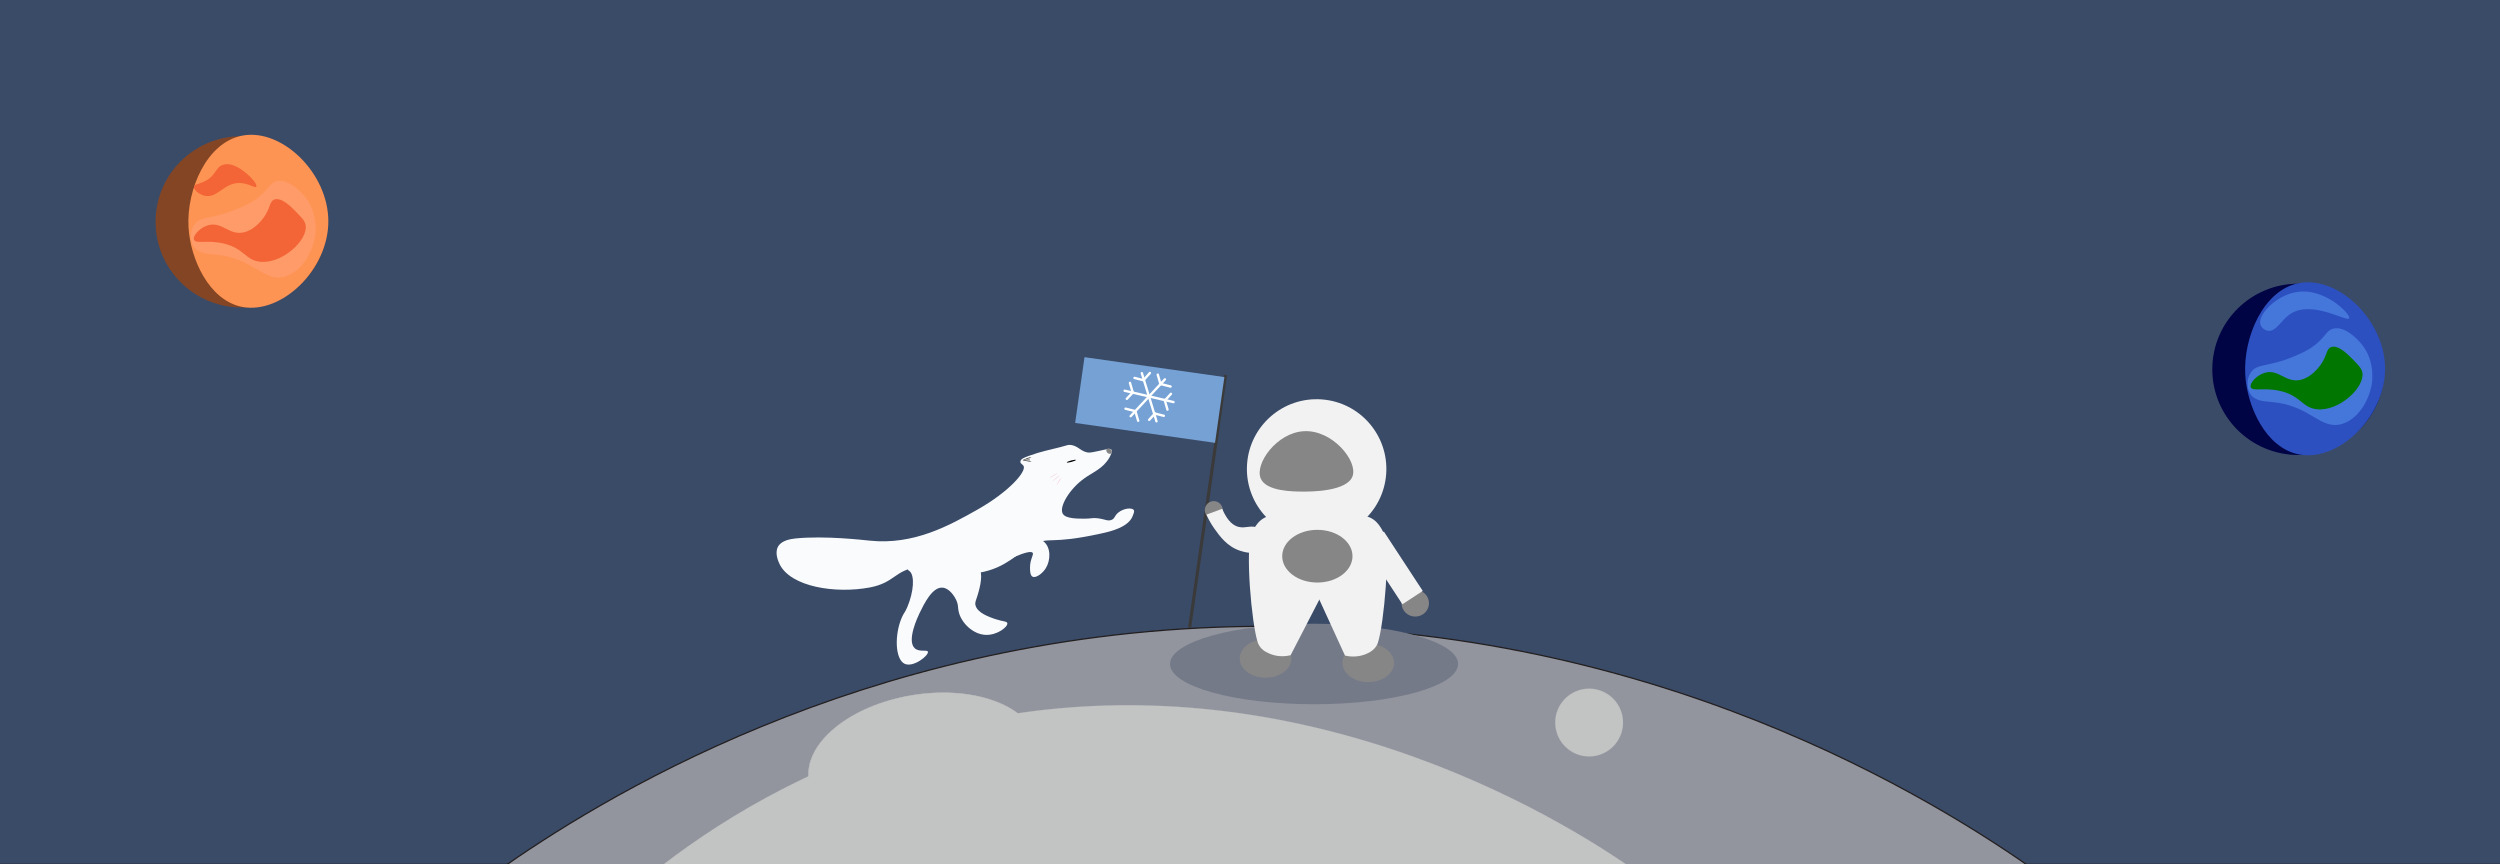
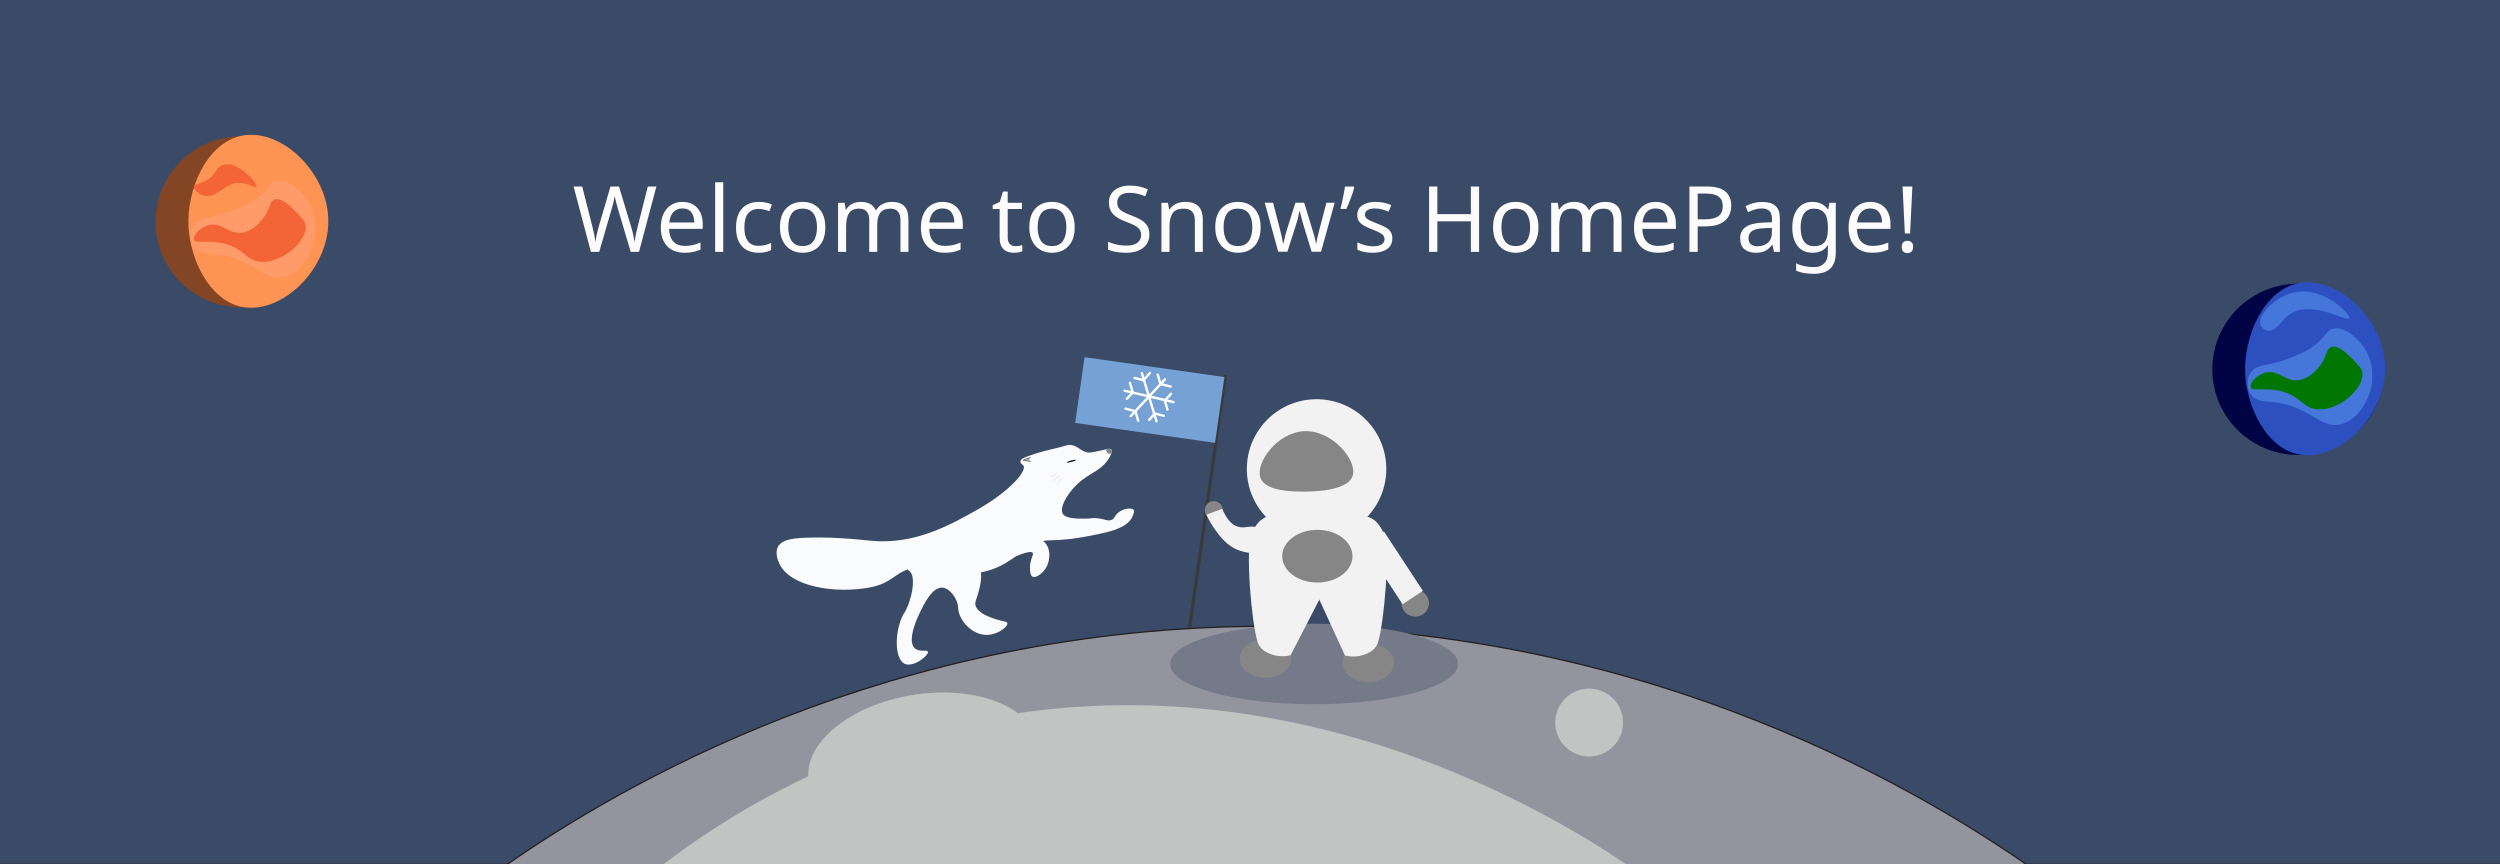
<svg xmlns="http://www.w3.org/2000/svg" version="1.1" id="Layer_1" x="0px" y="0px" viewBox="0 0 1366 472" style="enable-background:new 0 0 1366 472;" xml:space="preserve">
  <style type="text/css">
	.st0{fill:#3A4B68;stroke:#231F20;stroke-width:1.146;stroke-miterlimit:10;}
- 	.st1{fill:#F3C27F;}
- 	.st2{fill:#00013A;}
- 	.st3{fill:#033D8F;}
- 	.st4{fill:#8AD7E9;}
- 	.st5{fill:#3A4B68;stroke:#231F20;stroke-width:0.71;stroke-miterlimit:10;}
- 	.st6{fill:#92959E;stroke:#231F20;stroke-width:0.71;stroke-miterlimit:10;}
- 	.st7{fill:#C2C3C3;stroke:#C2C3C3;stroke-width:8.316629e-02;stroke-miterlimit:10;}
- 	.st8{fill:#C2C3C3;stroke:#C2C3C3;stroke-width:8.119732e-02;stroke-miterlimit:10;}
- 	.st9{fill:#C2C3C3;stroke:#C2C3C3;stroke-width:0.219;stroke-miterlimit:10.001;}
- 	.st10{fill:#757A89;}
- 	.st11{fill:#F2F2F2;}
- 	.st12{fill:#868686;}
- 	.st13{fill:none;stroke:#3A3A3A;stroke-width:1.75;stroke-miterlimit:10;}
- 	.st14{fill:#FAFBFD;}
- 	.st15{fill:#848485;}
- 	.st16{fill:#F4D4E5;}
- 	.st17{fill:#272727;}
- 	.st18{fill:#76A1D4;}
- 	.st19{fill:#A0A0A0;}
- 	.st20{fill:none;stroke:#FFFFFF;stroke-width:1.312;stroke-linecap:round;stroke-miterlimit:10;}
- 	.st21{fill:#834523;}
- 	.st22{fill:#FE9453;}
- 	.st23{fill:#FF9B69;}
- 	.st24{fill:#F36436;}
- 	.st25{fill:#000344;}
- 	.st26{fill:#2D50C1;}
- 	.st27{fill:#4577DB;}
- 	.st28{fill:#017701;}
+ 	.st1{fill:#3A4B68;stroke:#231F20;stroke-width:0.71;stroke-miterlimit:10;}
+ 	.st2{fill:#92959E;stroke:#231F20;stroke-width:0.71;stroke-miterlimit:10;}
+ 	.st3{fill:#C2C3C3;stroke:#C2C3C3;stroke-width:8.316629e-02;stroke-miterlimit:10;}
+ 	.st4{fill:#C2C3C3;stroke:#C2C3C3;stroke-width:8.119732e-02;stroke-miterlimit:10;}
+ 	.st5{fill:#C2C3C3;stroke:#C2C3C3;stroke-width:0.219;stroke-miterlimit:10.001;}
+ 	.st6{fill:#757A89;}
+ 	.st7{fill:#F2F2F2;}
+ 	.st8{fill:#868686;}
+ 	.st9{fill:none;stroke:#3A3A3A;stroke-width:1.75;stroke-miterlimit:10;}
+ 	.st10{fill:#FAFBFD;}
+ 	.st11{fill:#848485;}
+ 	.st12{fill:#F4D4E5;}
+ 	.st13{fill:#272727;}
+ 	.st14{fill:#76A1D4;}
+ 	.st15{fill:#A0A0A0;}
+ 	.st16{fill:none;stroke:#FFFFFF;stroke-width:1.312;stroke-linecap:round;stroke-miterlimit:10;}
+ 	.st17{fill:#834523;}
+ 	.st18{fill:#FE9453;}
+ 	.st19{fill:#FF9B69;}
+ 	.st20{fill:#F36436;}
+ 	.st21{fill:#000344;}
+ 	.st22{fill:#2D50C1;}
+ 	.st23{fill:#4577DB;}
+ 	.st24{fill:#017701;}
+ 	.st25{fill:#FCFCFC;}
+ 	.st26{font-family:'Arial-BoldMT';}
+ 	.st27{font-size:50px;}
</style>
  <path class="st0" d="M1369.5,472.5H-1.5c0-2.5,0-5,0-7.6c0-156.1,0-312.3,0-468.4c457,0,914,0,1371,0V472.5z" />
-   <path class="st5" d="M694.9,311" />
-   <path class="st6" d="M271.5,476.2c53.4-37.7,197.6-128.9,403.3-133.8c226.6-5.4,386.2,97.3,438,133.8" />
-   <ellipse class="st7" cx="868.3" cy="394.8" rx="18.5" ry="18.5" />
-   <path class="st8" d="M362.3,472.5c34.2-26.2,89.7-60.8,165.2-77.5c187.1-41.3,339.4,62.1,366.4,81" />
-   <ellipse transform="matrix(0.9871 -0.1602 0.1602 0.9871 -60.2236 86.2014)" class="st9" cx="504.5" cy="416.6" rx="63.3" ry="37.2" />
-   <ellipse class="st10" cx="718" cy="362.8" rx="78.7" ry="22" />
-   <ellipse transform="matrix(7.088351e-02 -0.9975 0.9975 7.088351e-02 412.8555 955.6776)" class="st11" cx="719.4" cy="256.2" rx="38.1" ry="38.1" />
-   <ellipse class="st12" cx="691.5" cy="359.8" rx="14.1" ry="10.5" />
-   <path class="st12" d="M688.8,261.3c-3.2-8,8.8-24.9,23.7-25.7c15.5-0.8,29.3,16.1,26.6,24.4c-2.8,8.7-23.4,8.6-26.6,8.6  C706.8,268.6,691.7,268.6,688.8,261.3z" />
-   <ellipse class="st12" cx="747.6" cy="362.2" rx="14.1" ry="10.5" />
-   <path class="st11" d="M723.1,281.3c-10.9,0.1-18.4,0.1-22.4-0.2c-0.8-0.1-3.2-0.2-6.1,0.5c-1.2,0.3-2.9,0.7-4.7,1.9  c-2.4,1.6-3.6,3.6-4.5,5c0,0-0.8,1.3-1.4,2.7c-3.8,8.7-0.1,49.7,3.2,59.7c0.1,0.3,0.3,1,0.8,1.8c1.7,2.9,4.7,4.1,6.3,4.7  c4.6,1.8,8.9,1.1,10.9,0.6l15.8-30.6" />
-   <path class="st11" d="M719.9,325.5l15,32.7c2,0.5,6.4,1.1,10.9-0.6c1.5-0.6,4.5-1.8,6.3-4.7c0.5-0.8,0.7-1.5,0.8-1.8  c3.3-10.1,7-51,3.2-59.7c-0.6-1.4-1.4-2.7-1.4-2.7c-0.9-1.4-2.1-3.4-4.5-5c-1.8-1.2-3.5-1.6-4.7-1.9c-2.9-0.7-5.3-0.5-6.1-0.5  c-4,0.3-11.5,0.3-22.4,0.2" />
-   <ellipse class="st12" cx="773.3" cy="329.6" rx="7.5" ry="7.3" />
-   <line class="st13" x1="650" y1="343" x2="669.6" y2="204.9" />
-   <ellipse class="st12" cx="719.8" cy="303.9" rx="19.2" ry="14.4" />
-   <ellipse class="st12" cx="663.2" cy="278.7" rx="4.9" ry="4.9" />
-   <rect x="754.5" y="290.9" transform="matrix(0.8366 -0.5479 0.5479 0.8366 -45.585 467.7406)" class="st11" width="13.3" height="38.8" />
-   <path class="st11" d="M667.8,278c3,7.1,6.4,9.3,9,9.9c4,1,7-1.4,11.2,0.8c0.6,0.3,3.5,1.9,4,4.8c0.5,3-1.6,5.8-3.6,7.1  c-3.8,2.6-8.7,1-10.9,0.3c-7-2.3-11.1-8-14-12.1c-2.1-3-3.5-5.7-4.3-7.6" />
-   <path class="st14" d="M558.5,295.2c4.7-1,8.8-1.8,11.8,0.7c4,3.3,3.8,10.3,1.1,14.6c-1.8,2.9-5.4,5.5-7.2,4.6  c-1.4-0.7-1.4-3.4-1.4-5c0-4.8,2.3-7.1,1.4-8.1c-1.5-1.6-10.2,2.4-11.5,3c-1,0.5-2.4,1.1-3.5,0.6c-1.3-0.6-1.9-2.6-1.6-4.1  C548.5,297.2,556.3,295.6,558.5,295.2z" />
-   <path class="st14" d="M559.3,254.6c1.6,3-7.8,14-25.3,23.9c-14.9,8.4-34.6,19.5-58.9,16.9c-3-0.3-24.3-2.8-40.3-1.2  c-2.5,0.3-7.7,0.9-9.7,4.5c-2,3.7,0.4,8.5,0.9,9.6c6.1,12.4,30.5,16.2,49.2,12.7c13.8-2.6,13.5-9.4,26.4-11.2  c14.8-2,17.9,5.2,31.8,3.4c0.8-0.1,1.3-0.2,1.8-0.3c14.7-2.6,20.1-10.4,29.5-15.3c9-4.7,8.4,0.2,37-6.1c5.6-1.2,15.4-3.6,17.4-10.1  c0.2-0.6,0.9-1.9,0.4-2.7c-1-1.5-5.6-1-8.5,1.4c-2.1,1.7-1.7,3.1-3.5,3.9c-2.1,1-3.6-0.3-7.6-0.8c-3-0.4-3.6,0.2-7,0.2  c-3.9,0-10.6,0.1-12.2-2.7c-2.2-3.8,3.8-13.6,11.6-19.2c4.8-3.5,10.4-5.4,13.9-11.5c0.4-0.8,1.9-3.4,1-4.4c-0.7-0.7-2.2-0.2-6.4,0.7  c-3.2,0.7-4.8,1-5.5,1c-4.7-0.1-6-3.9-10.6-4.2c-1.1-0.1-1.2,0.1-5.3,1.2c-6.1,1.6-10.4,2.3-17,4.7c-2.6,0.9-4.7,1.8-4.8,3  C557.2,253.2,558.8,253.7,559.3,254.6z" />
-   <path class="st14" d="M501.3,307.4c-1.4,0.5-5.4,1.9-5.3,3.5c0,0.6,0.6,0.9,0.9,1.1c3.1,2.4,2.3,11.5-1.1,19.6c-1.4,3.3-1.8,3-3,5.7  c-4.1,9.3-3.8,22.9,1.5,25.4c4.8,2.2,13.3-4.6,12.7-6.6c-0.4-1.3-4.7,0.4-7.2-1.9c-4.5-4.2,1.7-17.2,2.7-19.3  c2.3-4.7,6.9-14.4,12.6-13.8c3.5,0.3,6.5,4.5,7.7,7.5c0.9,2.3,0.5,3.3,1,5.5c1.3,6.1,7.8,12.6,14.9,12.8c6.2,0.2,12.1-4.4,11.7-6.4  c-0.2-1.1-2.3-0.8-6.8-2.3c-3.1-1.1-9.6-3.3-10.6-7.5c-0.4-1.7,0.3-2.5,1.2-5.6c0.6-2.1,2.9-9.4,1.4-13.5  C532.3,302.5,508.9,304.7,501.3,307.4z" />
-   <ellipse transform="matrix(0.6775 -0.7355 0.7355 0.6775 14.1303 525.1988)" class="st15" cx="606" cy="246.5" rx="1.3" ry="1.7" />
+   <path class="st1" d="M694.9,311" />
+   <path class="st2" d="M271.5,476.2c53.4-37.7,197.6-128.9,403.3-133.8c226.6-5.4,386.2,97.3,438,133.8" />
+   <ellipse class="st3" cx="868.3" cy="394.8" rx="18.5" ry="18.5" />
+   <path class="st4" d="M362.3,472.5c34.2-26.2,89.7-60.8,165.2-77.5c187.1-41.3,339.4,62.1,366.4,81" />
+   <ellipse transform="matrix(0.9871 -0.1602 0.1602 0.9871 -60.2236 86.2014)" class="st5" cx="504.5" cy="416.6" rx="63.3" ry="37.2" />
+   <ellipse class="st6" cx="718" cy="362.8" rx="78.7" ry="22" />
+   <ellipse transform="matrix(7.088242e-02 -0.9975 0.9975 7.088242e-02 412.8233 955.6729)" class="st7" cx="719.4" cy="256.2" rx="38.1" ry="38.1" />
+   <ellipse class="st8" cx="691.5" cy="359.8" rx="14.1" ry="10.5" />
+   <path class="st8" d="M688.8,261.3c-3.2-8,8.8-24.9,23.7-25.7c15.5-0.8,29.3,16.1,26.6,24.4c-2.8,8.7-23.4,8.6-26.6,8.6  C706.8,268.6,691.7,268.6,688.8,261.3z" />
+   <ellipse class="st8" cx="747.6" cy="362.2" rx="14.1" ry="10.5" />
+   <path class="st7" d="M723.1,281.3c-10.9,0.1-18.4,0.1-22.4-0.2c-0.8-0.1-3.2-0.2-6.1,0.5c-1.2,0.3-2.9,0.7-4.7,1.9  c-2.4,1.6-3.6,3.6-4.5,5c0,0-0.8,1.3-1.4,2.7c-3.8,8.7-0.1,49.7,3.2,59.7c0.1,0.3,0.3,1,0.8,1.8c1.7,2.9,4.7,4.1,6.3,4.7  c4.6,1.8,8.9,1.1,10.9,0.6l15.8-30.6" />
+   <path class="st7" d="M719.9,325.5l15,32.7c2,0.5,6.4,1.1,10.9-0.6c1.5-0.6,4.5-1.8,6.3-4.7c0.5-0.8,0.7-1.5,0.8-1.8  c3.3-10.1,7-51,3.2-59.7c-0.6-1.4-1.4-2.7-1.4-2.7c-0.9-1.4-2.1-3.4-4.5-5c-1.8-1.2-3.5-1.6-4.7-1.9c-2.9-0.7-5.3-0.5-6.1-0.5  c-4,0.3-11.5,0.3-22.4,0.2" />
+   <ellipse class="st8" cx="773.3" cy="329.6" rx="7.5" ry="7.3" />
+   <line class="st9" x1="650" y1="343" x2="669.6" y2="204.9" />
+   <ellipse class="st8" cx="719.8" cy="303.9" rx="19.2" ry="14.4" />
+   <ellipse class="st8" cx="663.2" cy="278.7" rx="4.9" ry="4.9" />
+   <rect x="754.6" y="290.9" transform="matrix(0.8366 -0.5479 0.5479 0.8366 -45.5962 467.7612)" class="st7" width="13.3" height="38.8" />
+   <path class="st7" d="M667.8,278c3,7.1,6.4,9.3,9,9.9c4,1,7-1.4,11.2,0.8c0.6,0.3,3.5,1.9,4,4.8c0.5,3-1.6,5.8-3.6,7.1  c-3.8,2.6-8.7,1-10.9,0.3c-7-2.3-11.1-8-14-12.1c-2.1-3-3.5-5.7-4.3-7.6" />
+   <path class="st10" d="M558.5,295.2c4.7-1,8.8-1.8,11.8,0.7c4,3.3,3.8,10.3,1.1,14.6c-1.8,2.9-5.4,5.5-7.2,4.6  c-1.4-0.7-1.4-3.4-1.4-5c0-4.8,2.3-7.1,1.4-8.1c-1.5-1.6-10.2,2.4-11.5,3c-1,0.5-2.4,1.1-3.5,0.6c-1.3-0.6-1.9-2.6-1.6-4.1  C548.5,297.2,556.3,295.6,558.5,295.2z" />
+   <path class="st10" d="M559.3,254.6c1.6,3-7.8,14-25.3,23.9c-14.9,8.4-34.6,19.5-58.9,16.9c-3-0.3-24.3-2.8-40.3-1.2  c-2.5,0.3-7.7,0.9-9.7,4.5c-2,3.7,0.4,8.5,0.9,9.6c6.1,12.4,30.5,16.2,49.2,12.7c13.8-2.6,13.5-9.4,26.4-11.2  c14.8-2,17.9,5.2,31.8,3.4c0.8-0.1,1.3-0.2,1.8-0.3c14.7-2.6,20.1-10.4,29.5-15.3c9-4.7,8.4,0.2,37-6.1c5.6-1.2,15.4-3.6,17.4-10.1  c0.2-0.6,0.9-1.9,0.4-2.7c-1-1.5-5.6-1-8.5,1.4c-2.1,1.7-1.7,3.1-3.5,3.9c-2.1,1-3.6-0.3-7.6-0.8c-3-0.4-3.6,0.2-7,0.2  c-3.9,0-10.6,0.1-12.2-2.7c-2.2-3.8,3.8-13.6,11.6-19.2c4.8-3.5,10.4-5.4,13.9-11.5c0.4-0.8,1.9-3.4,1-4.4c-0.7-0.7-2.2-0.2-6.4,0.7  c-3.2,0.7-4.8,1-5.5,1c-4.7-0.1-6-3.9-10.6-4.2c-1.1-0.1-1.2,0.1-5.3,1.2c-6.1,1.6-10.4,2.3-17,4.7c-2.6,0.9-4.7,1.8-4.8,3  C557.2,253.2,558.8,253.7,559.3,254.6z" />
+   <path class="st10" d="M501.3,307.4c-1.4,0.5-5.4,1.9-5.3,3.5c0,0.6,0.6,0.9,0.9,1.1c3.1,2.4,2.3,11.5-1.1,19.6c-1.4,3.3-1.8,3-3,5.7  c-4.1,9.3-3.8,22.9,1.5,25.4c4.8,2.2,13.3-4.6,12.7-6.6c-0.4-1.3-4.7,0.4-7.2-1.9c-4.5-4.2,1.7-17.2,2.7-19.3  c2.3-4.7,6.9-14.4,12.6-13.8c3.5,0.3,6.5,4.5,7.7,7.5c0.9,2.3,0.5,3.3,1,5.5c1.3,6.1,7.8,12.6,14.9,12.8c6.2,0.2,12.1-4.4,11.7-6.4  c-0.2-1.1-2.3-0.8-6.8-2.3c-3.1-1.1-9.6-3.3-10.6-7.5c-0.4-1.7,0.3-2.5,1.2-5.6c0.6-2.1,2.9-9.4,1.4-13.5  C532.3,302.5,508.9,304.7,501.3,307.4z" />
+   <ellipse transform="matrix(0.6775 -0.7355 0.7355 0.6775 14.1307 525.2076)" class="st11" cx="606" cy="246.5" rx="1.3" ry="1.7" />
  <ellipse transform="matrix(0.9655 -0.2603 0.2603 0.9655 -45.415 161.0669)" cx="585.4" cy="252" rx="2.6" ry="0.4" />
-   <ellipse transform="matrix(0.7667 -0.642 0.642 0.7667 -33.1235 431.4611)" class="st16" cx="577.1" cy="261.3" rx="2.5" ry="0.2" />
-   <ellipse transform="matrix(0.5022 -0.8648 0.8648 0.5022 60.7072 631.2511)" class="st16" cx="578.6" cy="262.9" rx="2.5" ry="0.2" />
-   <ellipse transform="matrix(0.866 -0.5 0.5 0.866 -52.7694 322.657)" class="st16" cx="575.7" cy="259.8" rx="2.5" ry="0.2" />
-   <ellipse transform="matrix(0.9393 -0.343 0.343 0.9393 -51.9095 207.6945)" class="st17" cx="561.2" cy="250.6" rx="2.5" ry="0.2" />
-   <ellipse transform="matrix(0.1708 -0.9853 0.9853 0.1708 217.1743 761.7241)" class="st17" cx="561.2" cy="251.8" rx="0.2" ry="2.5" />
-   <rect x="610.1" y="180" transform="matrix(0.1409 -0.99 0.99 0.1409 323.2977 809.7353)" class="st18" width="36.3" height="77.2" />
-   <polygon class="st19" points="562.7,250.4 560,251.3 562.7,251.8 " />
+   <ellipse transform="matrix(0.7667 -0.642 0.642 0.7667 -33.1218 431.4564)" class="st12" cx="577.1" cy="261.3" rx="2.5" ry="0.2" />
+   <ellipse transform="matrix(0.5022 -0.8648 0.8648 0.5022 60.7054 631.2637)" class="st12" cx="578.6" cy="262.9" rx="2.5" ry="0.2" />
+   <ellipse transform="matrix(0.866 -0.5 0.5 0.866 -52.7687 322.6572)" class="st12" cx="575.7" cy="259.8" rx="2.5" ry="0.2" />
+   <ellipse transform="matrix(0.9393 -0.343 0.343 0.9393 -51.9096 207.6947)" class="st13" cx="561.2" cy="250.6" rx="2.5" ry="0.2" />
+   <ellipse transform="matrix(0.1708 -0.9853 0.9853 0.1708 217.2036 761.6571)" class="st13" cx="561.1" cy="251.8" rx="0.2" ry="2.5" />
+   <rect x="610.1" y="180" transform="matrix(0.1409 -0.99 0.99 0.1409 323.3242 809.736)" class="st14" width="36.3" height="77.2" />
+   <polygon class="st15" points="562.7,250.4 560,251.3 562.7,251.8 " />
  <g>
-     <line class="st20" x1="617.8" y1="227.4" x2="636.5" y2="207.3" />
-     <line class="st20" x1="631.9" y1="230.2" x2="623.9" y2="203.9" />
-     <line class="st20" x1="614.5" y1="213.5" x2="641.2" y2="219.7" />
-     <line class="st20" x1="618.9" y1="214.4" x2="617.4" y2="209.2" />
-     <line class="st20" x1="634.1" y1="209.9" x2="632.6" y2="204.7" />
-     <line class="st20" x1="634.5" y1="209.9" x2="639.6" y2="211.2" />
-     <line class="st20" x1="630.8" y1="225.9" x2="635.9" y2="227.2" />
-     <line class="st20" x1="615.7" y1="217.9" x2="618.9" y2="214.5" />
-     <line class="st20" x1="627.9" y1="229.4" x2="631" y2="226" />
-     <line class="st20" x1="615" y1="223.3" x2="620.1" y2="224.6" />
-     <line class="st20" x1="621.9" y1="229.9" x2="620.4" y2="224.8" />
-     <line class="st20" x1="637.9" y1="223.8" x2="636.4" y2="218.6" />
-     <line class="st20" x1="636.7" y1="218.6" x2="639.8" y2="215.2" />
-     <line class="st20" x1="619.9" y1="206.5" x2="625" y2="207.8" />
-     <line class="st20" x1="625.2" y1="207.3" x2="628.3" y2="203.8" />
+     <line class="st16" x1="617.8" y1="227.4" x2="636.5" y2="207.3" />
+     <line class="st16" x1="631.9" y1="230.2" x2="623.9" y2="203.9" />
+     <line class="st16" x1="614.5" y1="213.5" x2="641.2" y2="219.7" />
+     <line class="st16" x1="618.9" y1="214.4" x2="617.4" y2="209.2" />
+     <line class="st16" x1="634.1" y1="209.9" x2="632.6" y2="204.7" />
+     <line class="st16" x1="634.5" y1="209.9" x2="639.6" y2="211.2" />
+     <line class="st16" x1="630.8" y1="225.9" x2="635.9" y2="227.2" />
+     <line class="st16" x1="615.7" y1="217.9" x2="618.9" y2="214.5" />
+     <line class="st16" x1="627.9" y1="229.4" x2="631" y2="226" />
+     <line class="st16" x1="615" y1="223.3" x2="620.1" y2="224.6" />
+     <line class="st16" x1="621.9" y1="229.9" x2="620.4" y2="224.8" />
+     <line class="st16" x1="637.9" y1="223.8" x2="636.4" y2="218.6" />
+     <line class="st16" x1="636.7" y1="218.6" x2="639.8" y2="215.2" />
+     <line class="st16" x1="619.9" y1="206.5" x2="625" y2="207.8" />
+     <line class="st16" x1="625.2" y1="207.3" x2="628.3" y2="203.8" />
  </g>
  <g>
-     <ellipse class="st21" cx="132" cy="121.2" rx="47" ry="46.8" />
-     <path class="st22" d="M179.4,120.9c0,26.4-25.4,50.9-47,46.8c-18.3-3.5-28.5-26.5-29.4-43.7c-1.1-20.2,9.8-46.2,29.4-49.9   C154.1,70,179.4,94.6,179.4,120.9z" />
-     <path class="st23" d="M130,114c4.4-1.9,7.4-3.2,11-6c6.1-4.8,6.3-8,10-9c6.1-1.6,13.1,5.2,16,9c7.2,9.3,5.3,20.4,5,22   c-1.5,8-7,18.2-16,21c-12.2,3.7-16.9-10.2-39-12c-3.2-0.3-8.4-0.4-11-4c-2.2-3.1-2.4-8.4,0-12C109.5,117.7,115.5,120.2,130,114z" />
-     <path class="st24" d="M112,99c6.3-3.2,5.6-7.7,10-9c5.2-1.5,10.8,3.2,13,5c2.7,2.3,5.8,5.9,5,7c-0.7,1.1-4-1.9-9-2   c-8.7-0.2-12,8.4-19,7c-3.3-0.7-6.3-3.4-6-5C106.2,100.6,108.7,100.7,112,99z" />
-     <path class="st24" d="M133,127c5.9-1.2,10-6.7,11-8c3.9-5.3,3.1-9,6-10c3.9-1.3,9.2,4.1,12,7c3.1,3.2,4.6,4.7,5,7   c1.4,8.2-12.9,21.4-25,20c-8-0.9-8.6-7.4-20-10c-8.8-2-15.1,0.4-16-2c-0.8-2.1,3.1-6.7,8-8C121.4,121.1,125.1,128.6,133,127z" />
+     <ellipse class="st17" cx="132" cy="121.2" rx="47" ry="46.8" />
+     <path class="st18" d="M179.4,120.9c0,26.4-25.4,50.9-47,46.8c-18.3-3.5-28.5-26.5-29.4-43.7c-1.1-20.2,9.8-46.2,29.4-49.9   C154.1,70,179.4,94.6,179.4,120.9z" />
+     <path class="st19" d="M130,114c4.4-1.9,7.4-3.2,11-6c6.1-4.8,6.3-8,10-9c6.1-1.6,13.1,5.2,16,9c7.2,9.3,5.3,20.4,5,22   c-1.5,8-7,18.2-16,21c-12.2,3.7-16.9-10.2-39-12c-3.2-0.3-8.4-0.4-11-4c-2.2-3.1-2.4-8.4,0-12C109.5,117.7,115.5,120.2,130,114z" />
+     <path class="st20" d="M112,99c6.3-3.2,5.6-7.7,10-9c5.2-1.5,10.8,3.2,13,5c2.7,2.3,5.8,5.9,5,7c-0.7,1.1-4-1.9-9-2   c-8.7-0.2-12,8.4-19,7c-3.3-0.7-6.3-3.4-6-5C106.2,100.6,108.7,100.7,112,99z" />
+     <path class="st20" d="M133,127c5.9-1.2,10-6.7,11-8c3.9-5.3,3.1-9,6-10c3.9-1.3,9.2,4.1,12,7c3.1,3.2,4.6,4.7,5,7   c1.4,8.2-12.9,21.4-25,20c-8-0.9-8.6-7.4-20-10c-8.8-2-15.1,0.4-16-2c-0.8-2.1,3.1-6.7,8-8C121.4,121.1,125.1,128.6,133,127z" />
    <animateTransform accumulate="none" additive="replace" attributeName="transform" attributeType="XML" calcMode="linear" dur="10s" fill="remove" from="0 800 1800" repeatCount="indefinite" restart="always" to="360 800 1800" type="rotate">
		</animateTransform>
  </g>
  <g>
-     <ellipse class="st25" cx="1255.8" cy="201.8" rx="47" ry="46.8" />
-     <path class="st26" d="M1303.2,201.5c0,26.4-25.4,50.9-47,46.8c-18.3-3.5-28.5-26.5-29.4-43.7c-1.1-20.2,9.8-46.2,29.4-49.9   C1277.9,150.6,1303.2,175.2,1303.2,201.5z" />
-     <path class="st27" d="M1253.8,194.6c4.4-1.9,7.4-3.2,11-6c6.1-4.8,6.3-8,10-9c6.1-1.6,13.1,5.2,16,9c7.2,9.3,5.3,20.4,5,22   c-1.5,8-7,18.2-16,21c-12.2,3.7-16.9-10.2-39-12c-3.2-0.3-8.4-0.4-11-4c-2.2-3.1-2.4-8.4,0-12   C1233.3,198.3,1239.3,200.8,1253.8,194.6z" />
-     <path class="st28" d="M1256.8,207.6c5.9-1.2,10-6.7,11-8c3.9-5.3,3.1-9,6-10c3.9-1.3,9.2,4.1,12,7c3.1,3.2,4.6,4.7,5,7   c1.4,8.2-12.9,21.4-25,20c-8-0.9-8.6-7.4-20-10c-8.8-2-15.1,0.4-16-2c-0.8-2.1,3.1-6.7,8-8C1245.2,201.7,1248.9,209.2,1256.8,207.6   z" />
-     <path class="st27" d="M1235.1,177.3c-1.6-5.3,8.4-15.6,19.1-17.6c15.7-3.1,30.4,12.1,29.4,14.2c-1.1,2.3-20.5-10.4-32.4-2.2   c-4.9,3.4-7.7,9.8-12.1,9C1237.3,180.4,1235.6,179,1235.1,177.3z" />
+     <ellipse class="st21" cx="1255.8" cy="201.8" rx="47" ry="46.8" />
+     <path class="st22" d="M1303.2,201.5c0,26.4-25.4,50.9-47,46.8c-18.3-3.5-28.5-26.5-29.4-43.7c-1.1-20.2,9.8-46.2,29.4-49.9   C1277.9,150.6,1303.2,175.2,1303.2,201.5z" />
+     <path class="st23" d="M1253.8,194.6c4.4-1.9,7.4-3.2,11-6c6.1-4.8,6.3-8,10-9c6.1-1.6,13.1,5.2,16,9c7.2,9.3,5.3,20.4,5,22   c-1.5,8-7,18.2-16,21c-12.2,3.7-16.9-10.2-39-12c-3.2-0.3-8.4-0.4-11-4c-2.2-3.1-2.4-8.4,0-12   C1233.3,198.3,1239.3,200.8,1253.8,194.6z" />
+     <path class="st24" d="M1256.8,207.6c5.9-1.2,10-6.7,11-8c3.9-5.3,3.1-9,6-10c3.9-1.3,9.2,4.1,12,7c3.1,3.2,4.6,4.7,5,7   c1.4,8.2-12.9,21.4-25,20c-8-0.9-8.6-7.4-20-10c-8.8-2-15.1,0.4-16-2c-0.8-2.1,3.1-6.7,8-8C1245.2,201.7,1248.9,209.2,1256.8,207.6   z" />
+     <path class="st23" d="M1235.1,177.3c-1.6-5.3,8.4-15.6,19.1-17.6c15.7-3.1,30.4,12.1,29.4,14.2c-1.1,2.3-20.5-10.4-32.4-2.2   c-4.9,3.4-7.7,9.8-12.1,9C1237.3,180.4,1235.6,179,1235.1,177.3z" />
    <animateTransform accumulate="none" additive="replace" attributeName="transform" attributeType="XML" calcMode="linear" dur="10s" fill="remove" from="0 800 1800" repeatCount="indefinite" restart="always" to="360 800 1800" type="rotate">
		</animateTransform>
  </g>
+   <text transform="matrix(1 0 0 1 312.813 137.606)" class="st25 st26 st27">Welcome to Snow’s HomePage!</text>
</svg>
